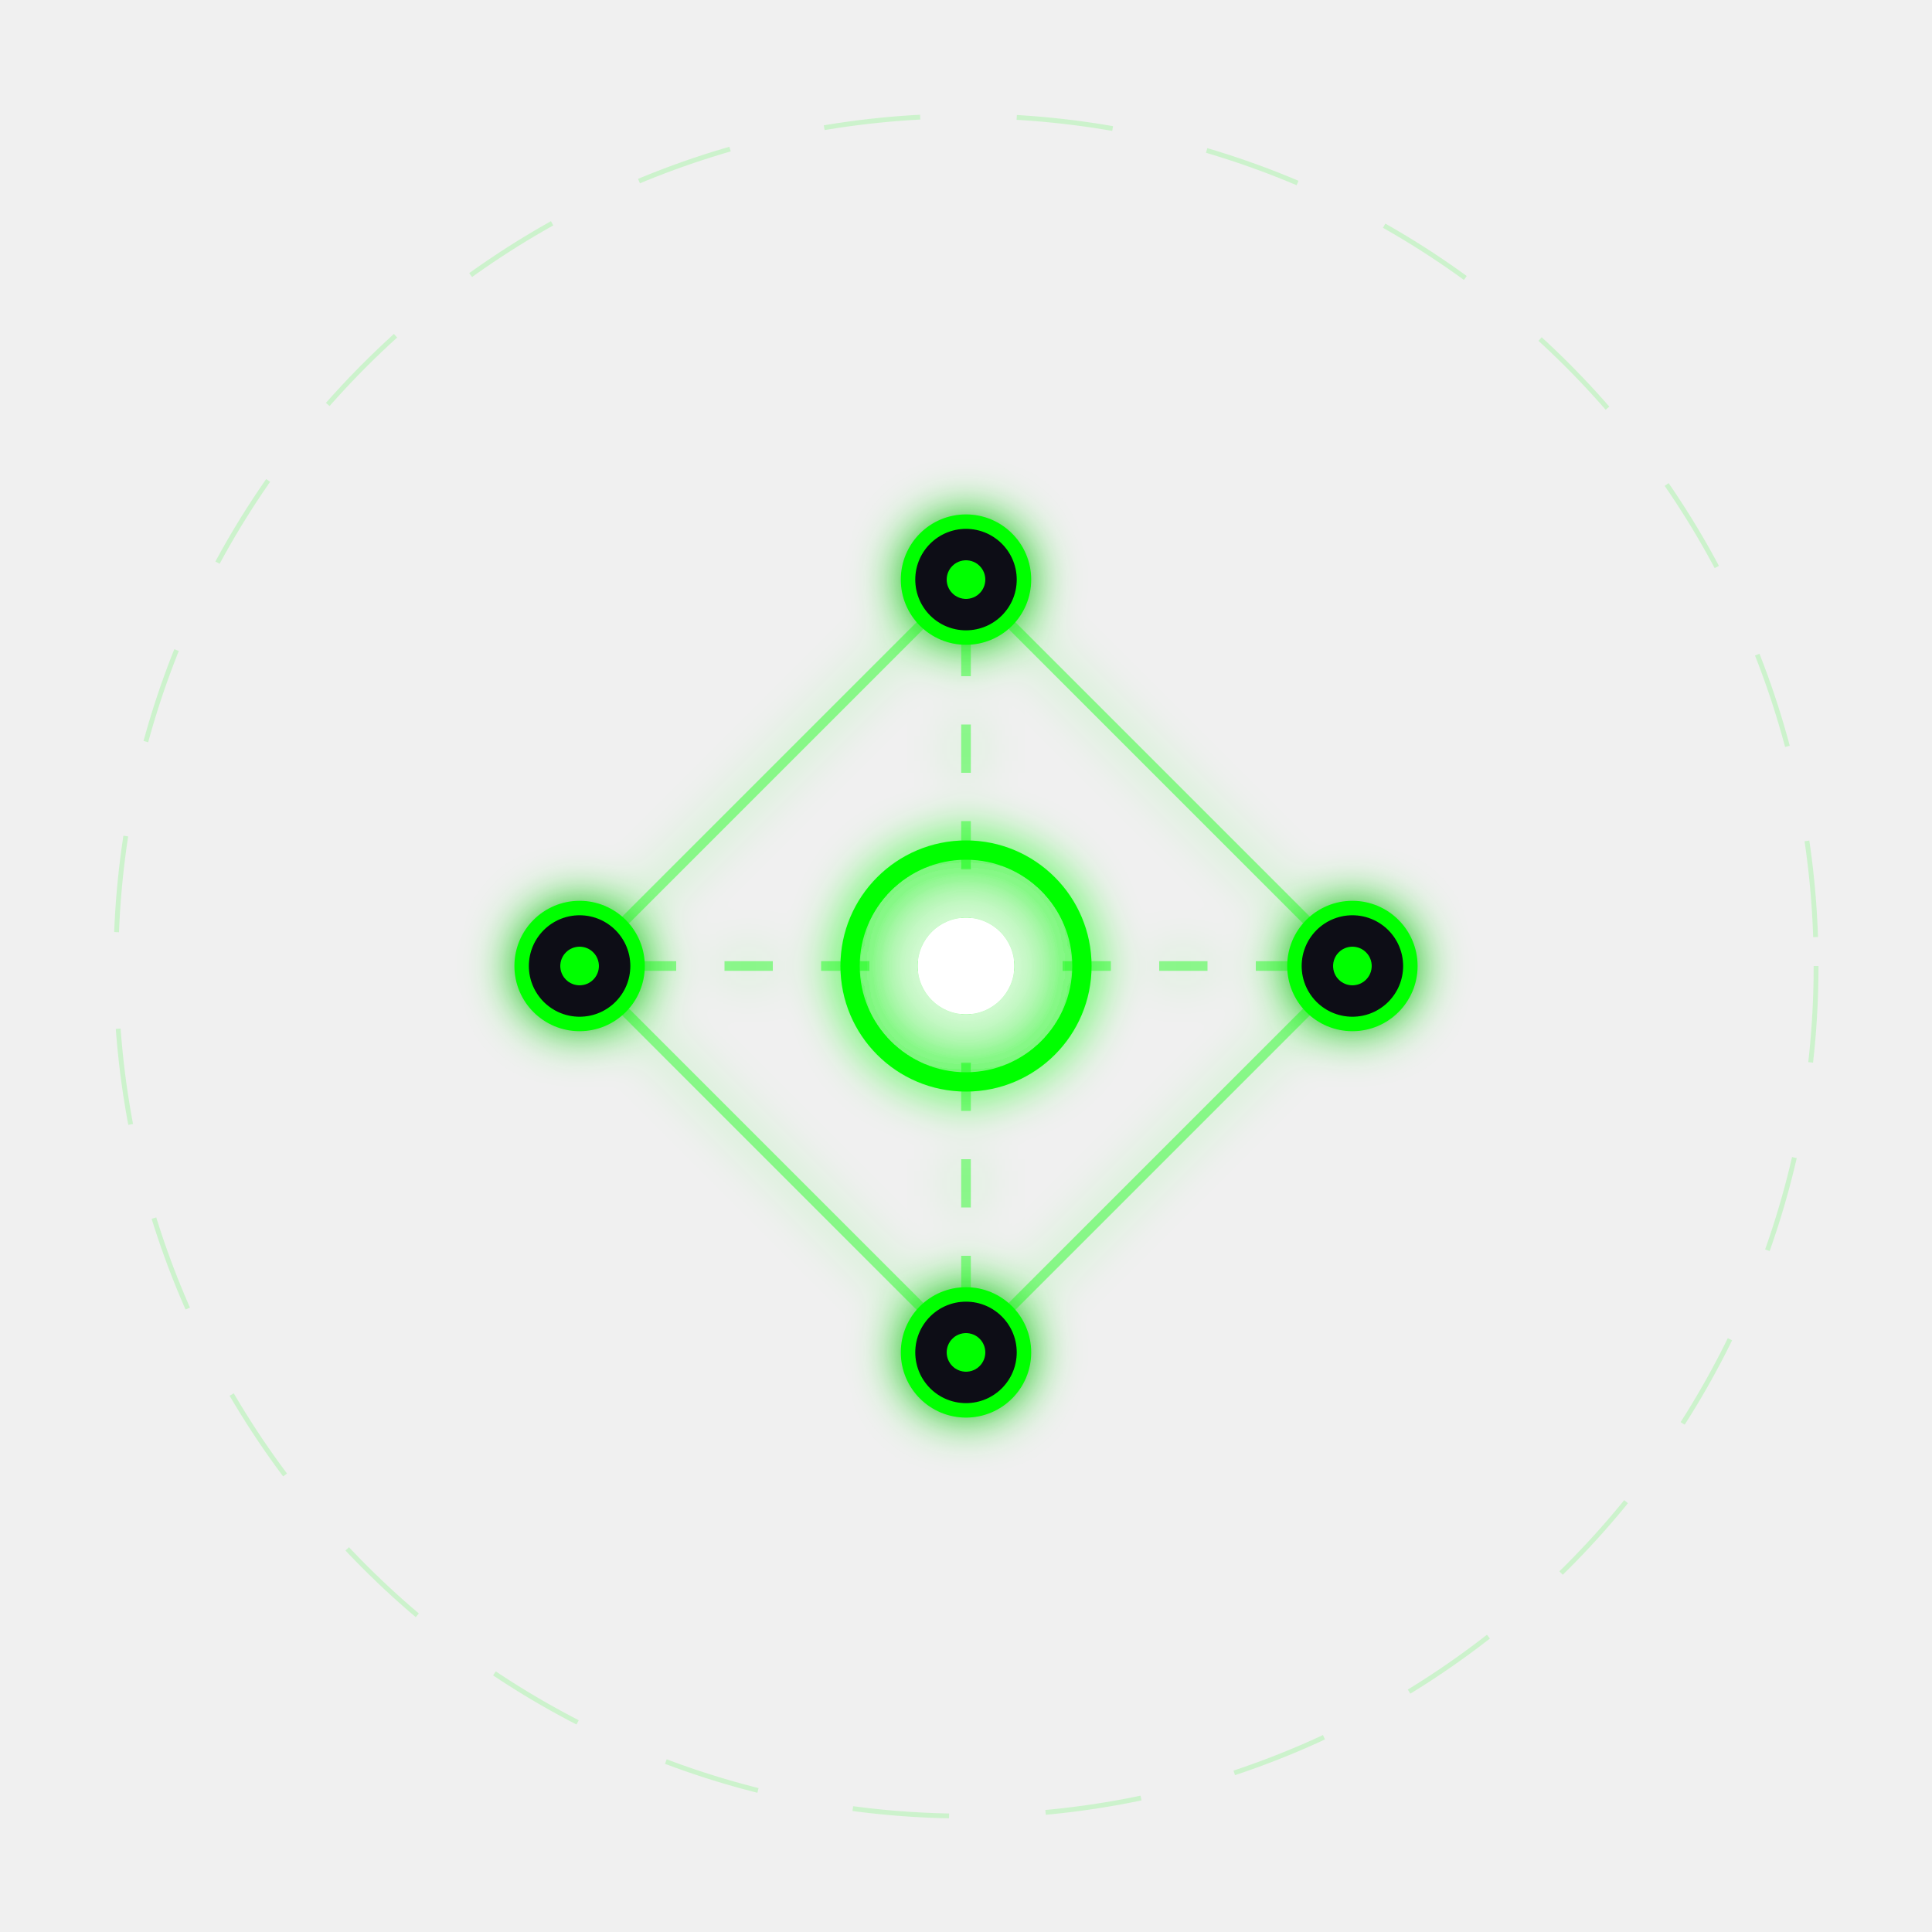
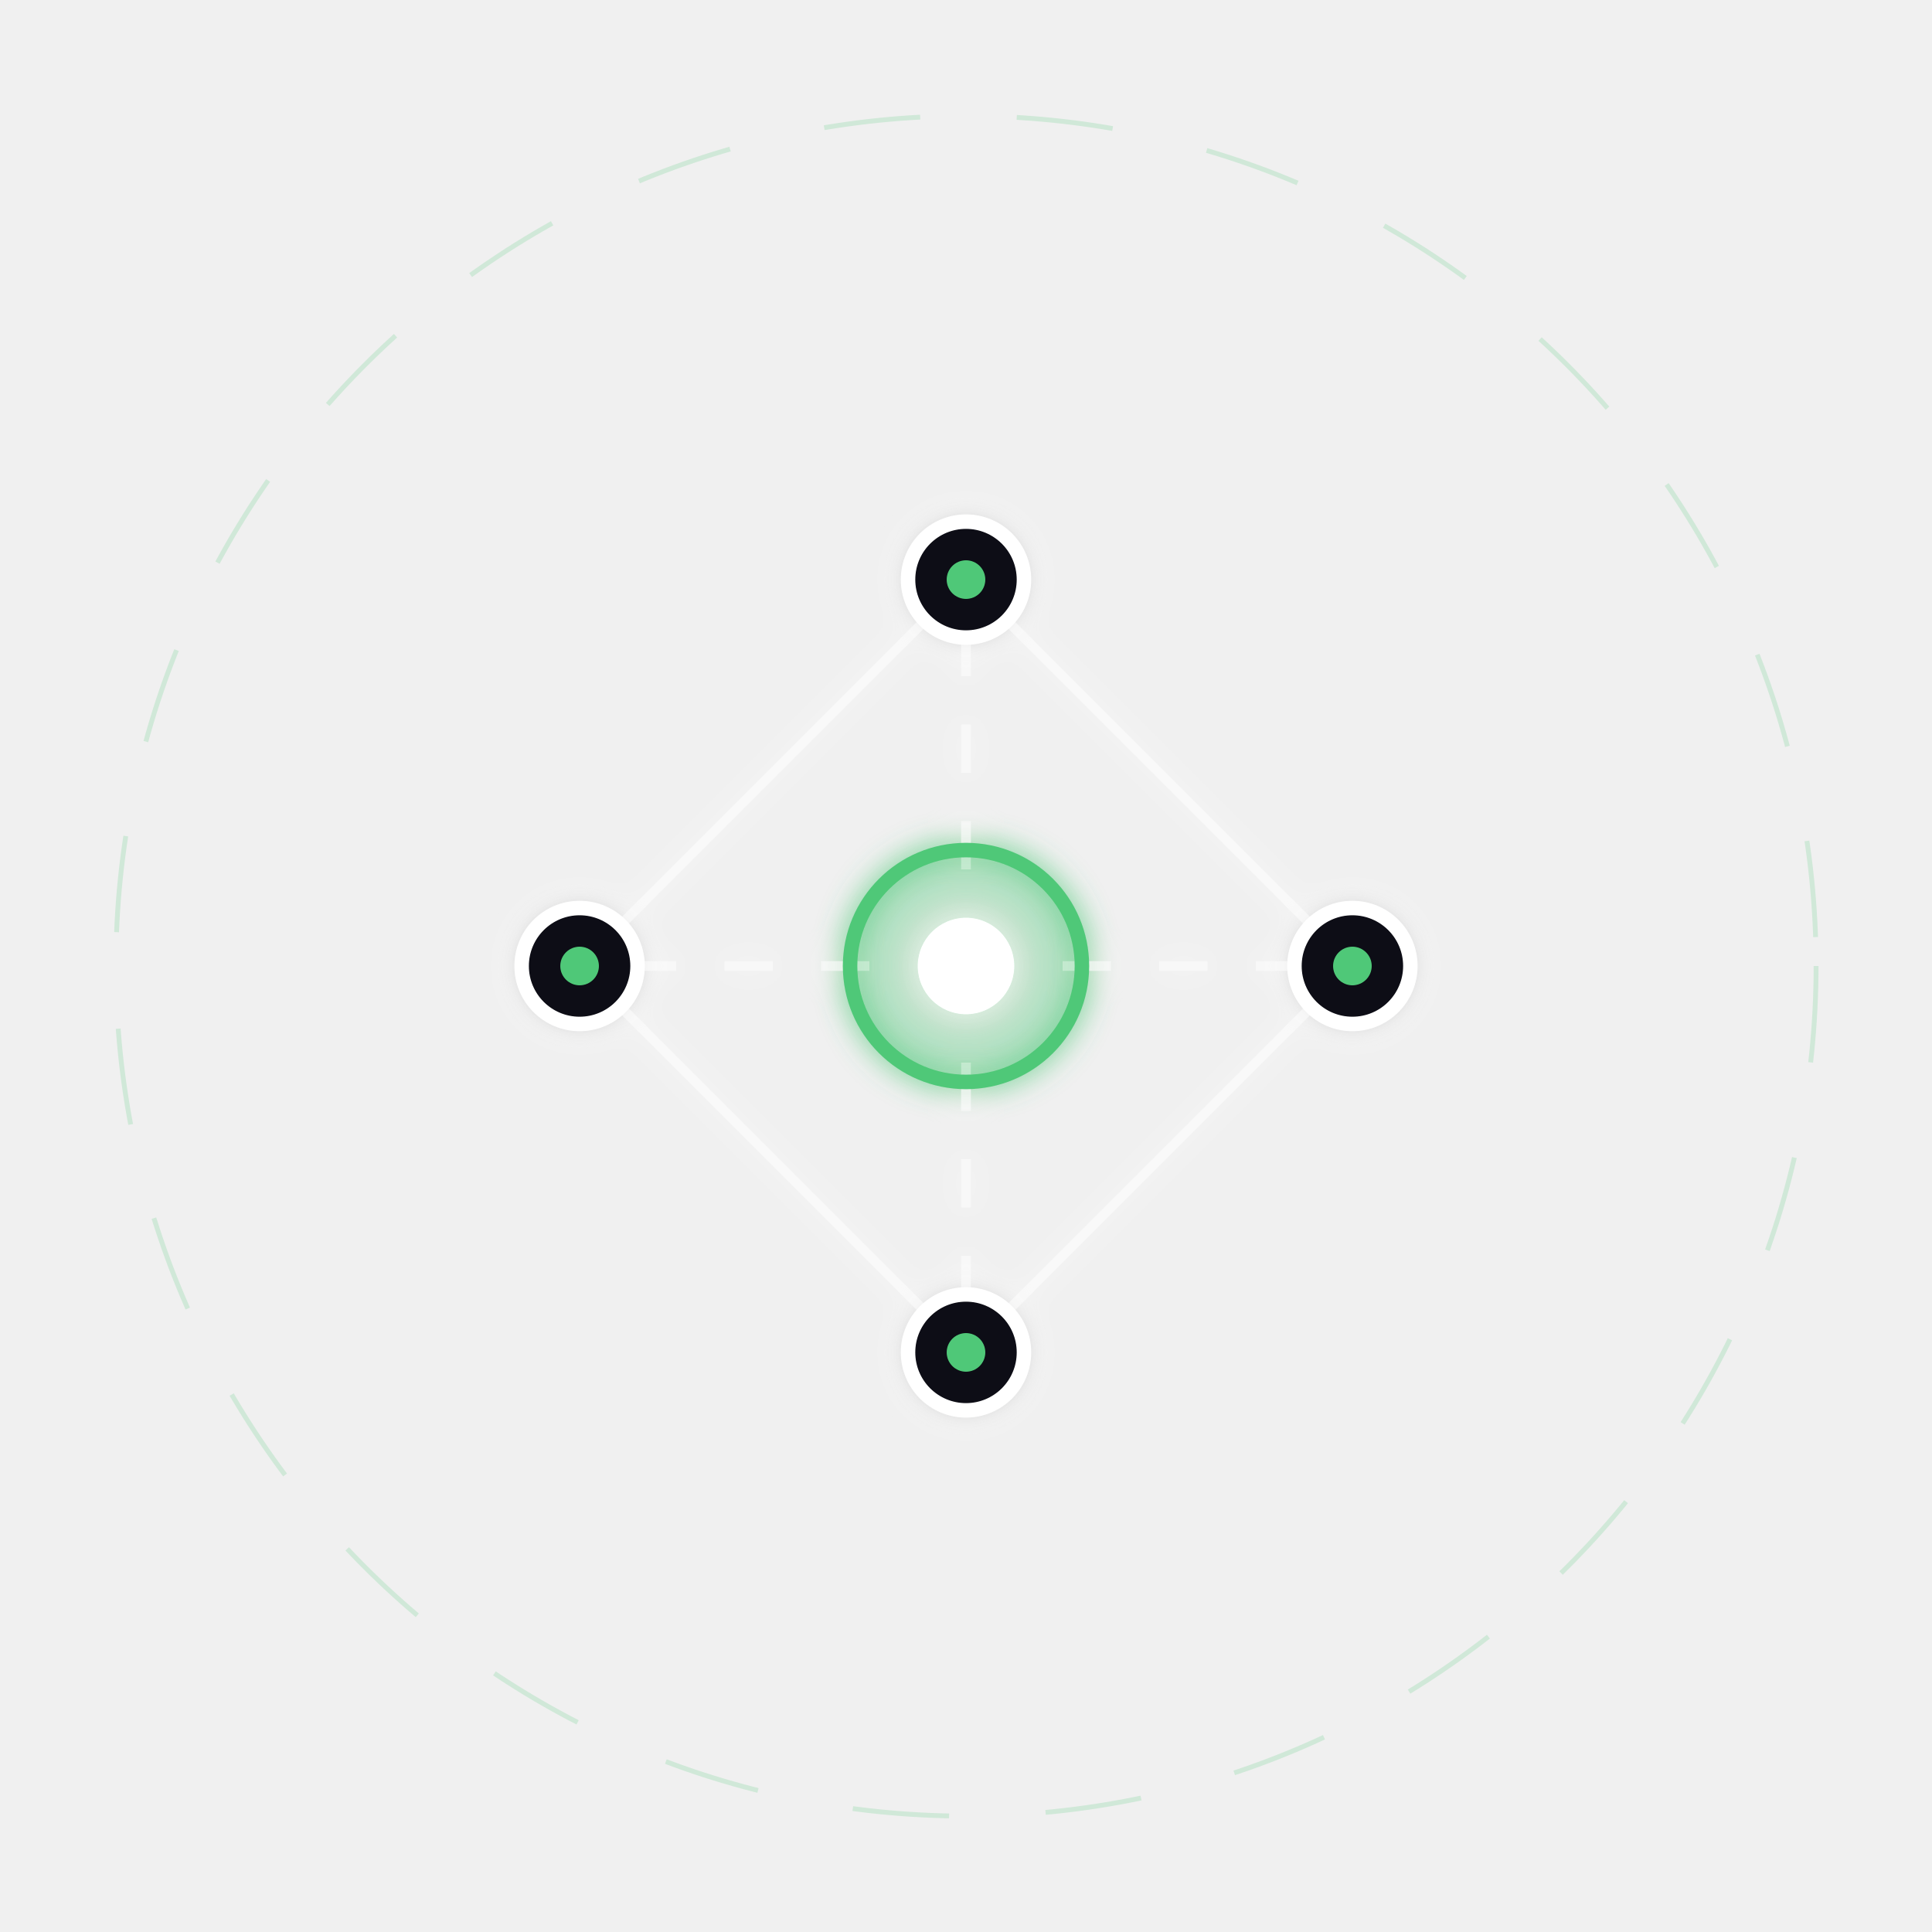
<svg xmlns="http://www.w3.org/2000/svg" width="200" height="200" viewBox="0 0 200 200">
  <defs>
-     <filter id="glow-learn">
-       <feGaussianBlur stdDeviation="2.5" result="coloredBlur" />
-       <feMerge>
-         <feMergeNode in="coloredBlur" />
-         <feMergeNode in="SourceGraphic" />
-       </feMerge>
+     <filter id="glow-soft">
+       <feGaussianBlur stdDeviation="1.5" result="blur" />
+       <feComposite in="SourceGraphic" in2="blur" operator="over" />
    </filter>
  </defs>
  <style>
    @keyframes flow-line {
      0% { stroke-dashoffset: 100; }
      100% { stroke-dashoffset: 0; }
    }
    @keyframes pulse-node {
      0%, 100% { r: 5; fill-opacity: 1; }
      50% { r: 7; fill-opacity: 0.6; }
    }
    .connection {
      stroke-dasharray: 5, 5;
      animation: flow-line 20s linear infinite;
    }
    .active-node {
      animation: pulse-node 3s infinite ease-in-out;
      transform-origin: center;
      transform-box: fill-box;
    }
  </style>
-   <circle cx="100" cy="100" r="88" fill="none" stroke="#00ff00" stroke-width="0.5" stroke-opacity="0.15" stroke-dasharray="10,10" />
-   <g filter="url(#glow-learn)">
-     <g stroke="#00ff00" stroke-width="1" stroke-opacity="0.4">
+   <circle cx="100" cy="100" r="88" fill="none" stroke="#50C878" stroke-width="0.5" stroke-opacity="0.2" stroke-dasharray="10,10" />
+   <g filter="url(#glow-soft)">
+     <g stroke="#ffffff" stroke-width="1" stroke-opacity="0.5">
      <line x1="100" y1="100" x2="100" y2="60" class="connection" />
      <line x1="100" y1="100" x2="140" y2="100" class="connection" style="animation-delay: 0.5s" />
      <line x1="100" y1="100" x2="100" y2="140" class="connection" style="animation-delay: 1s" />
      <line x1="100" y1="100" x2="60" y2="100" class="connection" style="animation-delay: 1.5s" />
      <line x1="100" y1="60" x2="140" y2="100" />
      <line x1="140" y1="100" x2="100" y2="140" />
      <line x1="100" y1="140" x2="60" y2="100" />
      <line x1="60" y1="100" x2="100" y2="60" />
    </g>
-     <circle cx="100" cy="100" r="12" fill="#00ff00" fill-opacity="0.2" stroke="#00ff00" stroke-width="2" />
+     <circle cx="100" cy="100" r="12" fill="#50C878" fill-opacity="0.2" stroke="#50C878" stroke-width="1.5" />
    <circle cx="100" cy="100" r="5" fill="#ffffff" class="active-node" />
-     <circle cx="100" cy="60" r="6" fill="#0a0a12" stroke="#00ff00" stroke-width="1.5" />
-     <circle cx="140" cy="100" r="6" fill="#0a0a12" stroke="#00ff00" stroke-width="1.5" />
-     <circle cx="100" cy="140" r="6" fill="#0a0a12" stroke="#00ff00" stroke-width="1.5" />
-     <circle cx="60" cy="100" r="6" fill="#0a0a12" stroke="#00ff00" stroke-width="1.5" />
-     <circle cx="100" cy="60" r="2" fill="#00ff00" />
-     <circle cx="140" cy="100" r="2" fill="#00ff00" />
-     <circle cx="100" cy="140" r="2" fill="#00ff00" />
-     <circle cx="60" cy="100" r="2" fill="#00ff00" />
+     <circle cx="100" cy="60" r="6" fill="#0a0a12" stroke="#ffffff" stroke-width="1.5" />
+     <circle cx="140" cy="100" r="6" fill="#0a0a12" stroke="#ffffff" stroke-width="1.5" />
+     <circle cx="100" cy="140" r="6" fill="#0a0a12" stroke="#ffffff" stroke-width="1.5" />
+     <circle cx="60" cy="100" r="6" fill="#0a0a12" stroke="#ffffff" stroke-width="1.5" />
+     <circle cx="100" cy="60" r="2" fill="#50C878" />
+     <circle cx="140" cy="100" r="2" fill="#50C878" />
+     <circle cx="100" cy="140" r="2" fill="#50C878" />
+     <circle cx="60" cy="100" r="2" fill="#50C878" />
  </g>
</svg>
